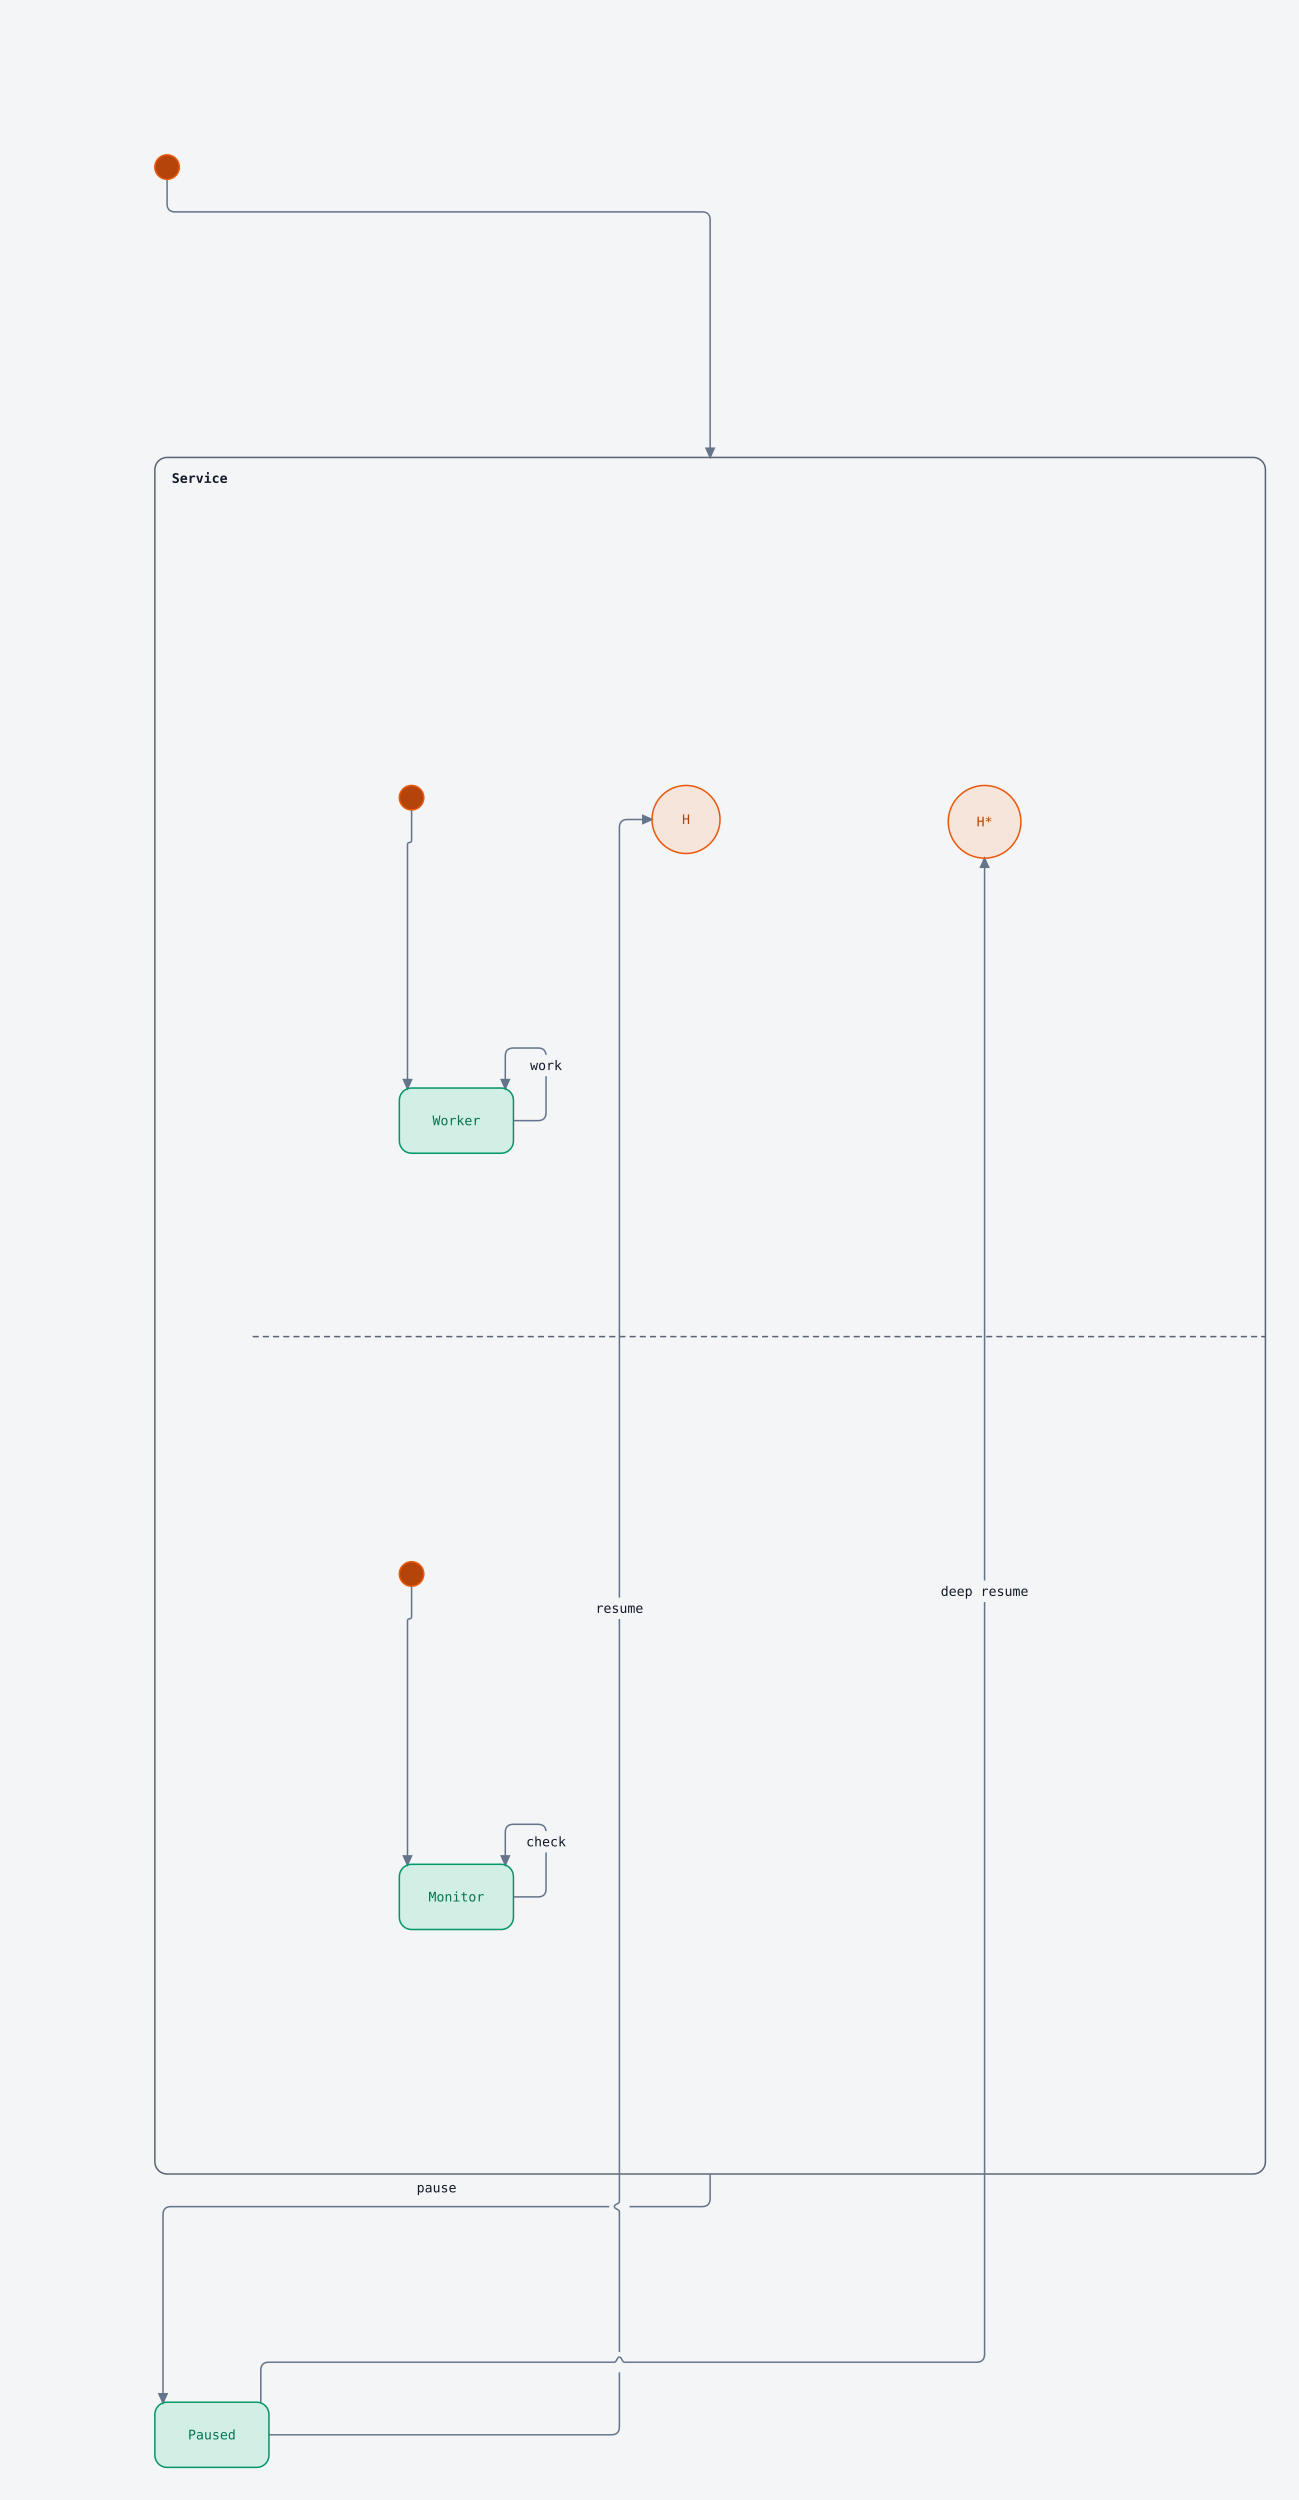
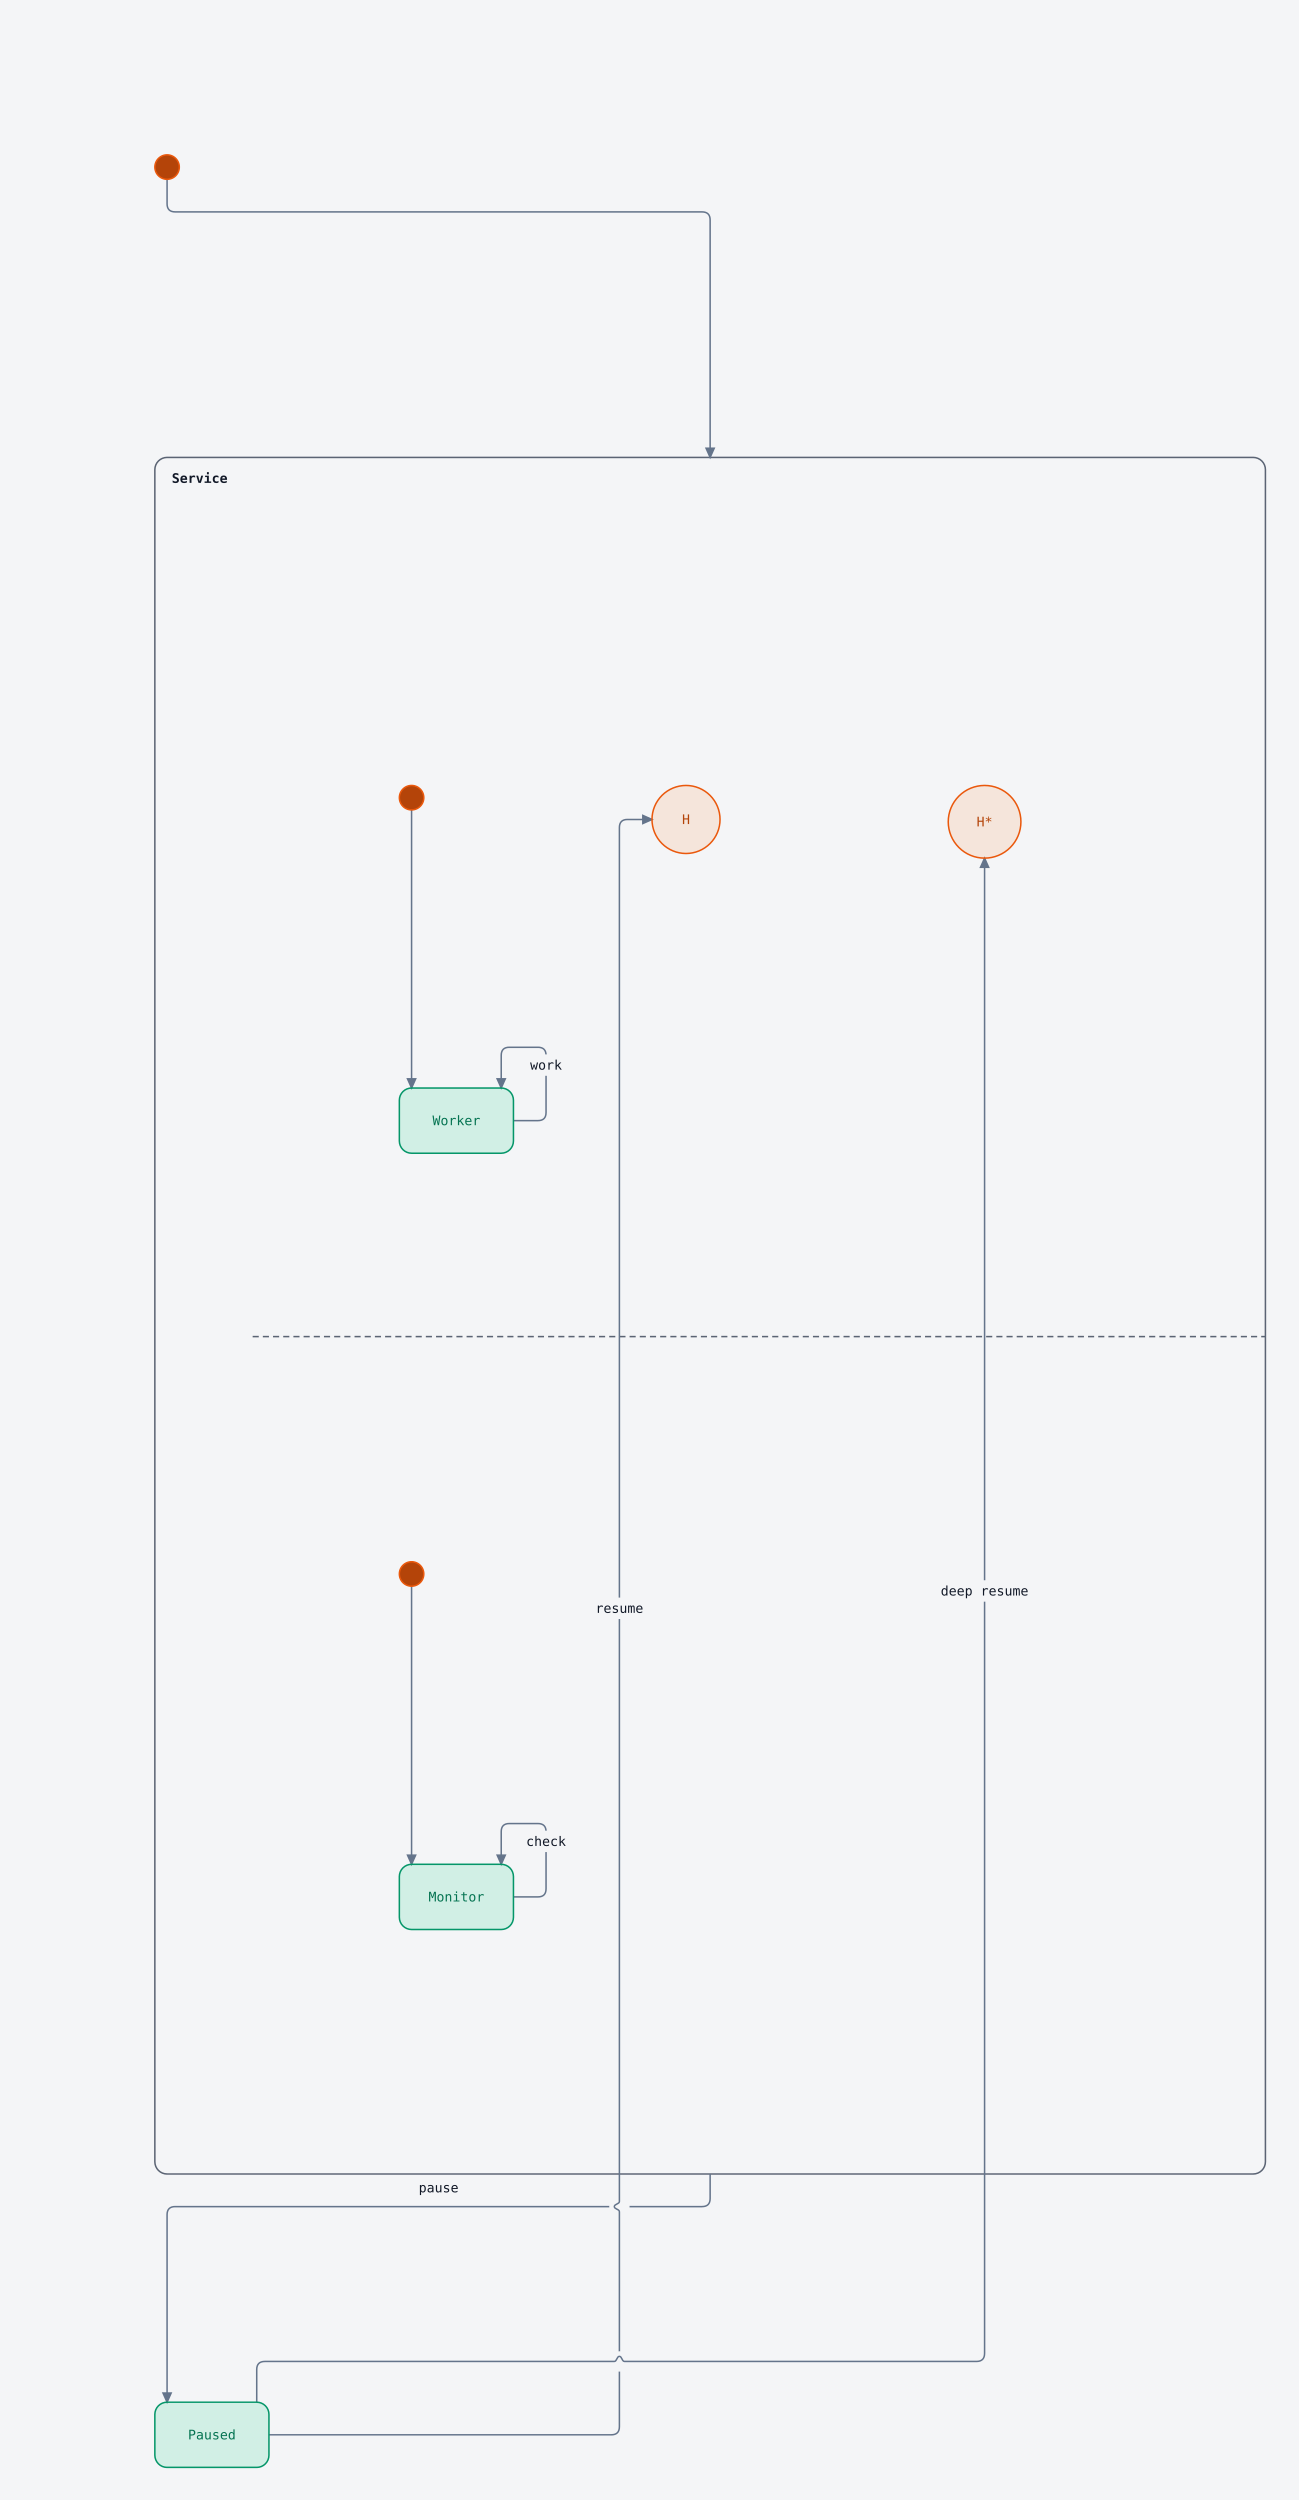
<svg xmlns="http://www.w3.org/2000/svg" viewBox="0 0 1275 2454" width="1275" height="2454" role="img" data-diagram="state" data-connector-options="{&#10;  style: Some(Rounded),&#10;  crossing: Bridge,&#10;  minimum_approach: 24,&#10;  corner_radius: 8,&#10;  bridge_radius: 5,&#10;  style_supplied_bpmn: false,&#10;  limits: {&#10;    candidates: 2000000,&#10;    subdivisions: 200000,&#10;    segments: 100000,&#10;    crossings: 10000,&#10;    output_units: 16777216,&#10;  },&#10;}" id="sl-u-73-74-61-74-65-2d-70-6c-61-6e-74-75-6d-6c-2d-68-69-73-74-6f-72-79-2d-6c-69-67-68-74-diagram">
  <defs>
    <marker id="sl-u-73-74-61-74-65-2d-70-6c-61-6e-74-75-6d-6c-2d-68-69-73-74-6f-72-79-2d-6c-69-67-68-74-sl-arrow" viewBox="-10 -6 16 12" refX="0" refY="0" markerWidth="16" markerHeight="12" markerUnits="userSpaceOnUse" orient="auto-start-reverse">
      <path d="M-9 -4 L0 0 L-9 4 Z" fill="#64748b" stroke="#64748b" stroke-width="1.5" />
    </marker>
    <marker id="sl-u-73-74-61-74-65-2d-70-6c-61-6e-74-75-6d-6c-2d-68-69-73-74-6f-72-79-2d-6c-69-67-68-74-sl-circle" viewBox="-10 -6 16 12" refX="0" refY="0" markerWidth="16" markerHeight="12" markerUnits="userSpaceOnUse" orient="auto-start-reverse">
      <path d="M-4 0 A4 4 0 1 0 4 0 A4 4 0 1 0 -4 0 Z" fill="#64748b" stroke="#64748b" stroke-width="1.5" />
    </marker>
    <marker id="sl-u-73-74-61-74-65-2d-70-6c-61-6e-74-75-6d-6c-2d-68-69-73-74-6f-72-79-2d-6c-69-67-68-74-sl-cross" viewBox="-10 -6 16 12" refX="0" refY="0" markerWidth="16" markerHeight="12" markerUnits="userSpaceOnUse" orient="auto-start-reverse">
      <path d="M-4 -4 L4 4 M-4 4 L4 -4" fill="none" stroke="#64748b" stroke-width="1.5" />
    </marker>
  </defs>
  <rect class="bg" x="0" y="0" width="1275" height="2454" fill="#f4f5f7" />
  <g class="state-backgrounds">
    <g class="state-group" data-state-id="root">
      <rect class="state-bounds" x="0" y="0" width="1275" height="2454" fill="none" stroke="none" />
    </g>
    <g class="state-group" data-state-id="Service" data-shape="rect" data-expanded="true" data-parent="root" data-role="Composite">
      <rect class="state-bounds" x="152" y="449" width="1090.134" height="1685" fill="none" stroke="none" pointer-events="none" aria-hidden="true" />
      <path class="state-outline" d="M1230.134 449 L1232.475 449.231 L1234.726 449.913 L1236.8 451.022 L1238.619 452.515 L1240.111 454.333 L1241.22 456.408 L1241.903 458.659 L1242.134 461 L1242.134 2122 L1241.903 2124.341 L1241.22 2126.592 L1240.111 2128.667 L1238.619 2130.485 L1236.8 2131.978 L1234.726 2133.087 L1232.475 2133.769 L1230.134 2134 L164 2134 L161.659 2133.769 L159.408 2133.087 L157.333 2131.978 L155.515 2130.485 L154.022 2128.667 L152.913 2126.592 L152.231 2124.341 L152 2122 L152 461 L152.231 458.659 L152.913 456.408 L154.022 454.333 L155.515 452.515 L157.333 451.022 L159.408 449.913 L161.659 449.231 L164 449 Z" fill="#f4f5f7" stroke="#5b6474" stroke-width="1.5" />
      <text class="state-label" data-label-owner="Service" x="196" y="474" text-anchor="middle" font-family="'JetBrains Mono', ui-monospace, SFMono-Regular, Menlo, Consolas, 'DejaVu Sans Mono', 'Liberation Mono', monospace" font-size="13" font-weight="700" fill="#111827">
        <tspan x="196" y="474">Service</tspan>
      </text>
    </g>
    <g class="state-group" data-state-id="Service::region0" data-shape="rect" data-expanded="true" data-parent="Service">
      <rect class="state-bounds" x="272" y="610" width="850.134" height="642" fill="none" stroke="none" pointer-events="none" aria-hidden="true" />
      <path class="state-outline" d="" fill="none" stroke="#5b6474" stroke-width="1.5" stroke-dasharray="6 4" />
    </g>
    <g class="state-group" data-state-id="Service.CONC1::region0" data-shape="rect" data-expanded="true" data-parent="Service">
      <rect class="state-bounds" x="272" y="1372" width="352" height="642" fill="none" stroke="none" pointer-events="none" aria-hidden="true" />
      <path class="state-outline" d="M248 1312 L1242.134 1312" fill="none" stroke="#5b6474" stroke-width="1.5" stroke-dasharray="6 4" />
    </g>
  </g>
  <g class="state-connections">
    <g class="state-connection" data-state-id="transition/2" data-source="Service.*start*Service" data-target="Service.Worker" data-display-source="Service.*start*Service" data-display-target="Service.Worker">
-       <path class="state-connector" d="M404 795 L404 825 Q404 827 402 827 L402 827 Q400 827 400 829 L400 1068.734" fill="none" stroke="#64748b" stroke-width="1.5" marker-end="url(#sl-u-73-74-61-74-65-2d-70-6c-61-6e-74-75-6d-6c-2d-68-69-73-74-6f-72-79-2d-6c-69-67-68-74-sl-arrow)" data-connector-id="transition/2" data-connector-source="Service.*start*Service" data-connector-target="Service.Worker" data-connector-route="M404 795 L404 827 L400 827 L400 1068.734" data-connector-key="0" />
+       <path class="state-connector" d="M404 795 L404 1068" fill="none" stroke="#64748b" stroke-width="1.5" marker-end="url(#sl-u-73-74-61-74-65-2d-70-6c-61-6e-74-75-6d-6c-2d-68-69-73-74-6f-72-79-2d-6c-69-67-68-74-sl-arrow)" data-connector-id="transition/2" data-connector-source="Service.*start*Service" data-connector-target="Service.Worker" data-connector-route="M404 795 L404 1068" data-connector-key="0" />
    </g>
    <g class="state-connection" data-state-id="transition/3" data-source="Service.Worker" data-target="Service.Worker" data-display-source="Service.Worker" data-display-target="Service.Worker">
-       <path class="state-connector" d="M504 1100 L528 1100 Q536 1100 536 1092 L536 1036.734 Q536 1028.734 528 1028.734 L504 1028.734 Q496 1028.734 496 1036.734 L496 1068.734" fill="none" stroke="#64748b" stroke-width="1.5" marker-end="url(#sl-u-73-74-61-74-65-2d-70-6c-61-6e-74-75-6d-6c-2d-68-69-73-74-6f-72-79-2d-6c-69-67-68-74-sl-arrow)" data-connector-id="transition/3" data-connector-source="Service.Worker" data-connector-target="Service.Worker" data-connector-route="M504 1100 L536 1100 L536 1028.734 L496 1028.734 L496 1068.734" data-connector-key="1" />
-       <rect x="516" y="1035.367" width="40" height="21" rx="3" fill="#f4f5f7" />
-       <text class="state-label" data-label-owner="transition/3" x="536" y="1050.367" text-anchor="middle" font-family="'JetBrains Mono', ui-monospace, SFMono-Regular, Menlo, Consolas, 'DejaVu Sans Mono', 'Liberation Mono', monospace" font-size="13" font-weight="400" fill="#111827">
-         <tspan x="536" y="1050.367">work</tspan>
+       <path class="state-connector" d="M504 1100 L528 1100 Q536 1100 536 1092 L536 1036 Q536 1028 528 1028 L500 1028 Q492 1028 492 1036 L492 1068" fill="none" stroke="#64748b" stroke-width="1.5" marker-end="url(#sl-u-73-74-61-74-65-2d-70-6c-61-6e-74-75-6d-6c-2d-68-69-73-74-6f-72-79-2d-6c-69-67-68-74-sl-arrow)" data-connector-id="transition/3" data-connector-source="Service.Worker" data-connector-target="Service.Worker" data-connector-route="M504 1100 L536 1100 L536 1028 L492 1028 L492 1068" data-connector-key="1" />
+       <rect x="516" y="1035" width="40" height="21" rx="3" fill="#f4f5f7" />
+       <text class="state-label" data-label-owner="transition/3" x="536" y="1050" text-anchor="middle" font-family="'JetBrains Mono', ui-monospace, SFMono-Regular, Menlo, Consolas, 'DejaVu Sans Mono', 'Liberation Mono', monospace" font-size="13" font-weight="400" fill="#111827">
+         <tspan x="536" y="1050">work</tspan>
      </text>
    </g>
    <g class="state-connection" data-state-id="transition/6" data-source="Service.CONC1.*start*CONC1" data-target="Service.CONC1.Monitor" data-display-source="Service.CONC1.*start*CONC1" data-display-target="Service.CONC1.Monitor">
-       <path class="state-connector" d="M404 1557 L404 1587 Q404 1589 402 1589 L402 1589 Q400 1589 400 1591 L400 1830.734" fill="none" stroke="#64748b" stroke-width="1.5" marker-end="url(#sl-u-73-74-61-74-65-2d-70-6c-61-6e-74-75-6d-6c-2d-68-69-73-74-6f-72-79-2d-6c-69-67-68-74-sl-arrow)" data-connector-id="transition/6" data-connector-source="Service.CONC1.*start*CONC1" data-connector-target="Service.CONC1.Monitor" data-connector-route="M404 1557 L404 1589 L400 1589 L400 1830.734" data-connector-key="2" />
+       <path class="state-connector" d="M404 1557 L404 1830" fill="none" stroke="#64748b" stroke-width="1.5" marker-end="url(#sl-u-73-74-61-74-65-2d-70-6c-61-6e-74-75-6d-6c-2d-68-69-73-74-6f-72-79-2d-6c-69-67-68-74-sl-arrow)" data-connector-id="transition/6" data-connector-source="Service.CONC1.*start*CONC1" data-connector-target="Service.CONC1.Monitor" data-connector-route="M404 1557 L404 1830" data-connector-key="2" />
    </g>
    <g class="state-connection" data-state-id="transition/7" data-source="Service.CONC1.Monitor" data-target="Service.CONC1.Monitor" data-display-source="Service.CONC1.Monitor" data-display-target="Service.CONC1.Monitor">
-       <path class="state-connector" d="M504 1862 L528 1862 Q536 1862 536 1854 L536 1798.734 Q536 1790.734 528 1790.734 L504 1790.734 Q496 1790.734 496 1798.734 L496 1830.734" fill="none" stroke="#64748b" stroke-width="1.5" marker-end="url(#sl-u-73-74-61-74-65-2d-70-6c-61-6e-74-75-6d-6c-2d-68-69-73-74-6f-72-79-2d-6c-69-67-68-74-sl-arrow)" data-connector-id="transition/7" data-connector-source="Service.CONC1.Monitor" data-connector-target="Service.CONC1.Monitor" data-connector-route="M504 1862 L536 1862 L536 1790.734 L496 1790.734 L496 1830.734" data-connector-key="3" />
-       <rect x="512" y="1797.367" width="48" height="21" rx="3" fill="#f4f5f7" />
-       <text class="state-label" data-label-owner="transition/7" x="536" y="1812.367" text-anchor="middle" font-family="'JetBrains Mono', ui-monospace, SFMono-Regular, Menlo, Consolas, 'DejaVu Sans Mono', 'Liberation Mono', monospace" font-size="13" font-weight="400" fill="#111827">
-         <tspan x="536" y="1812.367">check</tspan>
+       <path class="state-connector" d="M504 1862 L528 1862 Q536 1862 536 1854 L536 1798 Q536 1790 528 1790 L500 1790 Q492 1790 492 1798 L492 1830" fill="none" stroke="#64748b" stroke-width="1.5" marker-end="url(#sl-u-73-74-61-74-65-2d-70-6c-61-6e-74-75-6d-6c-2d-68-69-73-74-6f-72-79-2d-6c-69-67-68-74-sl-arrow)" data-connector-id="transition/7" data-connector-source="Service.CONC1.Monitor" data-connector-target="Service.CONC1.Monitor" data-connector-route="M504 1862 L536 1862 L536 1790 L492 1790 L492 1830" data-connector-key="3" />
+       <rect x="512" y="1797" width="48" height="21" rx="3" fill="#f4f5f7" />
+       <text class="state-label" data-label-owner="transition/7" x="536" y="1812" text-anchor="middle" font-family="'JetBrains Mono', ui-monospace, SFMono-Regular, Menlo, Consolas, 'DejaVu Sans Mono', 'Liberation Mono', monospace" font-size="13" font-weight="400" fill="#111827">
+         <tspan x="536" y="1812">check</tspan>
      </text>
    </g>
    <g class="state-connection" data-state-id="transition/10" data-source="*start*" data-target="Service" data-display-source="*start*" data-display-target="Service">
      <path class="state-connector" d="M164 176 L164 200 Q164 208 172 208 L689.067 208 Q697.067 208 697.067 216 L697.067 449" fill="none" stroke="#64748b" stroke-width="1.5" marker-end="url(#sl-u-73-74-61-74-65-2d-70-6c-61-6e-74-75-6d-6c-2d-68-69-73-74-6f-72-79-2d-6c-69-67-68-74-sl-arrow)" data-connector-id="transition/10" data-connector-source="*start*" data-connector-target="Service" data-connector-route="M164 176 L164 208 L697.067 208 L697.067 449" data-connector-key="4" />
    </g>
    <g class="state-connection" data-state-id="transition/11" data-source="Service" data-target="Paused" data-display-source="Service" data-display-target="Paused">
-       <path class="state-connector" d="M697.067 2134 L697.067 2158 Q697.067 2166 689.067 2166 L168 2166 Q160 2166 160 2174 L160 2358.734" fill="none" stroke="#64748b" stroke-width="1.5" marker-end="url(#sl-u-73-74-61-74-65-2d-70-6c-61-6e-74-75-6d-6c-2d-68-69-73-74-6f-72-79-2d-6c-69-67-68-74-sl-arrow)" data-connector-id="transition/11" data-connector-source="Service" data-connector-target="Paused" data-connector-route="M697.067 2134 L697.067 2166 L160 2166 L160 2358.734" data-connector-key="5" mask="url(#sl-u-73-74-61-74-65-2d-70-6c-61-6e-74-75-6d-6c-2d-68-69-73-74-6f-72-79-2d-6c-69-67-68-74-connector-underpass-5)" />
-       <rect x="404.533" y="2137" width="48" height="21" rx="3" fill="#f4f5f7" />
-       <text class="state-label" data-label-owner="transition/11" x="428.533" y="2152" text-anchor="middle" font-family="'JetBrains Mono', ui-monospace, SFMono-Regular, Menlo, Consolas, 'DejaVu Sans Mono', 'Liberation Mono', monospace" font-size="13" font-weight="400" fill="#111827">
-         <tspan x="428.533" y="2152">pause</tspan>
+       <path class="state-connector" d="M697.067 2134 L697.067 2158 Q697.067 2166 689.067 2166 L172 2166 Q164 2166 164 2174 L164 2358" fill="none" stroke="#64748b" stroke-width="1.5" marker-end="url(#sl-u-73-74-61-74-65-2d-70-6c-61-6e-74-75-6d-6c-2d-68-69-73-74-6f-72-79-2d-6c-69-67-68-74-sl-arrow)" data-connector-id="transition/11" data-connector-source="Service" data-connector-target="Paused" data-connector-route="M697.067 2134 L697.067 2166 L164 2166 L164 2358" data-connector-key="5" mask="url(#sl-u-73-74-61-74-65-2d-70-6c-61-6e-74-75-6d-6c-2d-68-69-73-74-6f-72-79-2d-6c-69-67-68-74-connector-underpass-5)" />
+       <rect x="406.533" y="2137" width="48" height="21" rx="3" fill="#f4f5f7" />
+       <text class="state-label" data-label-owner="transition/11" x="430.533" y="2152" text-anchor="middle" font-family="'JetBrains Mono', ui-monospace, SFMono-Regular, Menlo, Consolas, 'DejaVu Sans Mono', 'Liberation Mono', monospace" font-size="13" font-weight="400" fill="#111827">
+         <tspan x="430.533" y="2152">pause</tspan>
      </text>
    </g>
    <g class="state-connection" data-state-id="transition/12" data-source="Paused" data-target="Service.*historical*Service" data-display-source="Paused" data-display-target="Service.*historical*Service">
      <path class="state-connector" d="M264 2390 L600 2390 Q608 2390 608 2382 L608 2171 C608 2168.5 603 2168.5 603 2166 C603 2163.5 608 2163.5 608 2161 L608 812.394 Q608 804.394 616 804.394 L640 804.394" fill="none" stroke="#64748b" stroke-width="1.5" marker-end="url(#sl-u-73-74-61-74-65-2d-70-6c-61-6e-74-75-6d-6c-2d-68-69-73-74-6f-72-79-2d-6c-69-67-68-74-sl-arrow)" data-connector-id="transition/12" data-connector-source="Paused" data-connector-target="Service.*historical*Service" data-connector-route="M264 2390 L608 2390 L608 804.394 L640 804.394" data-connector-key="6" mask="url(#sl-u-73-74-61-74-65-2d-70-6c-61-6e-74-75-6d-6c-2d-68-69-73-74-6f-72-79-2d-6c-69-67-68-74-connector-underpass-6)" />
      <rect x="580" y="1568.197" width="56" height="21" rx="3" fill="#f4f5f7" />
      <text class="state-label" data-label-owner="transition/12" x="608" y="1583.197" text-anchor="middle" font-family="'JetBrains Mono', ui-monospace, SFMono-Regular, Menlo, Consolas, 'DejaVu Sans Mono', 'Liberation Mono', monospace" font-size="13" font-weight="400" fill="#111827">
        <tspan x="608" y="1583.197">resume</tspan>
      </text>
    </g>
    <g class="state-connection" data-state-id="transition/13" data-source="Paused" data-target="Service.*deephistory*Service" data-display-source="Paused" data-display-target="Service.*deephistory*Service">
-       <path class="state-connector" d="M256 2358.734 L256 2326.734 Q256 2318.734 264 2318.734 L603 2318.734 C605.5 2318.734 605.5 2313.734 608 2313.734 C610.5 2313.734 610.5 2318.734 613 2318.734 L958.461 2318.734 Q966.461 2318.734 966.461 2310.734 L966.461 842.345" fill="none" stroke="#64748b" stroke-width="1.5" marker-end="url(#sl-u-73-74-61-74-65-2d-70-6c-61-6e-74-75-6d-6c-2d-68-69-73-74-6f-72-79-2d-6c-69-67-68-74-sl-arrow)" data-connector-id="transition/13" data-connector-source="Paused" data-connector-target="Service.*deephistory*Service" data-connector-route="M256 2358.734 L256 2318.734 L966.461 2318.734 L966.461 842.345" data-connector-key="7" />
-       <rect x="918.461" y="1551.54" width="96" height="21" rx="3" fill="#f4f5f7" />
-       <text class="state-label" data-label-owner="transition/13" x="966.461" y="1566.54" text-anchor="middle" font-family="'JetBrains Mono', ui-monospace, SFMono-Regular, Menlo, Consolas, 'DejaVu Sans Mono', 'Liberation Mono', monospace" font-size="13" font-weight="400" fill="#111827">
-         <tspan x="966.461" y="1566.54">deep resume</tspan>
+       <path class="state-connector" d="M252 2358 L252 2326 Q252 2318 260 2318 L603 2318 C605.5 2318 605.5 2313 608 2313 C610.5 2313 610.5 2318 613 2318 L958.461 2318 Q966.461 2318 966.461 2310 L966.461 842.345" fill="none" stroke="#64748b" stroke-width="1.5" marker-end="url(#sl-u-73-74-61-74-65-2d-70-6c-61-6e-74-75-6d-6c-2d-68-69-73-74-6f-72-79-2d-6c-69-67-68-74-sl-arrow)" data-connector-id="transition/13" data-connector-source="Paused" data-connector-target="Service.*deephistory*Service" data-connector-route="M252 2358 L252 2318 L966.461 2318 L966.461 842.345" data-connector-key="7" />
+       <rect x="918.461" y="1551.173" width="96" height="21" rx="3" fill="#f4f5f7" />
+       <text class="state-label" data-label-owner="transition/13" x="966.461" y="1566.173" text-anchor="middle" font-family="'JetBrains Mono', ui-monospace, SFMono-Regular, Menlo, Consolas, 'DejaVu Sans Mono', 'Liberation Mono', monospace" font-size="13" font-weight="400" fill="#111827">
+         <tspan x="966.461" y="1566.173">deep resume</tspan>
      </text>
    </g>
  </g>
  <g class="state-nodes">
    <g class="state-node" data-state-id="Service.Worker" data-shape="rounded" data-expanded="true" data-parent="Service::region0" data-role="Simple">
      <rect class="state-bounds" x="392" y="1068" width="112" height="64" fill="none" stroke="none" pointer-events="none" aria-hidden="true" />
      <path class="state-outline" d="M492 1068 L494.341 1068.231 L496.592 1068.913 L498.667 1070.022 L500.485 1071.515 L501.978 1073.333 L503.087 1075.408 L503.769 1077.659 L504 1080 L504 1120 L503.769 1122.341 L503.087 1124.592 L501.978 1126.667 L500.485 1128.485 L498.667 1129.978 L496.592 1131.087 L494.341 1131.769 L492 1132 L404 1132 L401.659 1131.769 L399.408 1131.087 L397.333 1129.978 L395.515 1128.485 L394.022 1126.667 L392.913 1124.592 L392.231 1122.341 L392 1120 L392 1080 L392.231 1077.659 L392.913 1075.408 L394.022 1073.333 L395.515 1071.515 L397.333 1070.022 L399.408 1068.913 L401.659 1068.231 L404 1068 Z" fill="rgba(52, 211, 153, 0.18)" stroke="#059669" stroke-width="1.5" />
      <text class="state-label" data-label-owner="Service.Worker" x="448" y="1104.5" text-anchor="middle" font-family="'JetBrains Mono', ui-monospace, SFMono-Regular, Menlo, Consolas, 'DejaVu Sans Mono', 'Liberation Mono', monospace" font-size="13" font-weight="400" fill="#047351">
        <tspan x="448" y="1104.5">Worker</tspan>
      </text>
    </g>
    <g class="state-node" data-state-id="Service.*start*Service" data-shape="f-circ" data-expanded="true" data-parent="Service::region0" data-role="Initial">
      <rect class="state-bounds" x="392" y="771" width="24" height="73" fill="none" stroke="none" pointer-events="none" aria-hidden="true" />
      <path class="state-outline" d="M416 783 L415.942 784.176 L415.769 785.341 L415.483 786.483 L415.087 787.592 L414.583 788.657 L413.978 789.667 L413.276 790.613 L412.485 791.485 L411.613 792.276 L410.667 792.978 L409.657 793.583 L408.592 794.087 L407.483 794.483 L406.341 794.769 L405.176 794.942 L404 795 L402.824 794.942 L401.659 794.769 L400.517 794.483 L399.408 794.087 L398.343 793.583 L397.333 792.978 L396.387 792.276 L395.515 791.485 L394.724 790.613 L394.022 789.667 L393.417 788.657 L392.913 787.592 L392.517 786.483 L392.231 785.341 L392.058 784.176 L392 783 L392.058 781.824 L392.231 780.659 L392.517 779.517 L392.913 778.408 L393.417 777.343 L394.022 776.333 L394.724 775.387 L395.515 774.515 L396.387 773.724 L397.333 773.022 L398.343 772.417 L399.408 771.913 L400.517 771.517 L401.659 771.231 L402.824 771.058 L404 771 L405.176 771.058 L406.341 771.231 L407.483 771.517 L408.592 771.913 L409.657 772.417 L410.667 773.022 L411.613 773.724 L412.485 774.515 L413.276 775.387 L413.978 776.333 L414.583 777.343 L415.087 778.408 L415.483 779.517 L415.769 780.659 L415.942 781.824 L416 783 Z" fill="#b44409" stroke="#ea580c" stroke-width="1.5" />
    </g>
    <g class="state-node" data-state-id="Service.CONC1.Monitor" data-shape="rounded" data-expanded="true" data-parent="Service.CONC1::region0" data-role="Simple">
      <rect class="state-bounds" x="392" y="1830" width="112" height="64" fill="none" stroke="none" pointer-events="none" aria-hidden="true" />
      <path class="state-outline" d="M492 1830 L494.341 1830.231 L496.592 1830.913 L498.667 1832.022 L500.485 1833.515 L501.978 1835.333 L503.087 1837.408 L503.769 1839.659 L504 1842 L504 1882 L503.769 1884.341 L503.087 1886.592 L501.978 1888.667 L500.485 1890.485 L498.667 1891.978 L496.592 1893.087 L494.341 1893.769 L492 1894 L404 1894 L401.659 1893.769 L399.408 1893.087 L397.333 1891.978 L395.515 1890.485 L394.022 1888.667 L392.913 1886.592 L392.231 1884.341 L392 1882 L392 1842 L392.231 1839.659 L392.913 1837.408 L394.022 1835.333 L395.515 1833.515 L397.333 1832.022 L399.408 1830.913 L401.659 1830.231 L404 1830 Z" fill="rgba(52, 211, 153, 0.18)" stroke="#059669" stroke-width="1.5" />
      <text class="state-label" data-label-owner="Service.CONC1.Monitor" x="448" y="1866.5" text-anchor="middle" font-family="'JetBrains Mono', ui-monospace, SFMono-Regular, Menlo, Consolas, 'DejaVu Sans Mono', 'Liberation Mono', monospace" font-size="13" font-weight="400" fill="#047351">
        <tspan x="448" y="1866.5">Monitor</tspan>
      </text>
    </g>
    <g class="state-node" data-state-id="Service.CONC1.*start*CONC1" data-shape="f-circ" data-expanded="true" data-parent="Service.CONC1::region0" data-role="Initial">
      <rect class="state-bounds" x="392" y="1533" width="24" height="73" fill="none" stroke="none" pointer-events="none" aria-hidden="true" />
      <path class="state-outline" d="M416 1545 L415.942 1546.176 L415.769 1547.341 L415.483 1548.483 L415.087 1549.592 L414.583 1550.657 L413.978 1551.667 L413.276 1552.613 L412.485 1553.485 L411.613 1554.276 L410.667 1554.978 L409.657 1555.583 L408.592 1556.087 L407.483 1556.483 L406.341 1556.769 L405.176 1556.942 L404 1557 L402.824 1556.942 L401.659 1556.769 L400.517 1556.483 L399.408 1556.087 L398.343 1555.583 L397.333 1554.978 L396.387 1554.276 L395.515 1553.485 L394.724 1552.613 L394.022 1551.667 L393.417 1550.657 L392.913 1549.592 L392.517 1548.483 L392.231 1547.341 L392.058 1546.176 L392 1545 L392.058 1543.824 L392.231 1542.659 L392.517 1541.517 L392.913 1540.408 L393.417 1539.343 L394.022 1538.333 L394.724 1537.387 L395.515 1536.515 L396.387 1535.724 L397.333 1535.022 L398.343 1534.417 L399.408 1533.913 L400.517 1533.517 L401.659 1533.231 L402.824 1533.058 L404 1533 L405.176 1533.058 L406.341 1533.231 L407.483 1533.517 L408.592 1533.913 L409.657 1534.417 L410.667 1535.022 L411.613 1535.724 L412.485 1536.515 L413.276 1537.387 L413.978 1538.333 L414.583 1539.343 L415.087 1540.408 L415.483 1541.517 L415.769 1542.659 L415.942 1543.824 L416 1545 Z" fill="#b44409" stroke="#ea580c" stroke-width="1.5" />
    </g>
    <g class="state-node" data-state-id="Paused" data-shape="rounded" data-expanded="true" data-parent="root" data-role="Simple">
      <rect class="state-bounds" x="152" y="2358" width="112" height="64" fill="none" stroke="none" pointer-events="none" aria-hidden="true" />
      <path class="state-outline" d="M252 2358 L254.341 2358.231 L256.592 2358.913 L258.667 2360.022 L260.485 2361.515 L261.978 2363.333 L263.087 2365.408 L263.769 2367.659 L264 2370 L264 2410 L263.769 2412.341 L263.087 2414.592 L261.978 2416.667 L260.485 2418.485 L258.667 2419.978 L256.592 2421.087 L254.341 2421.769 L252 2422 L164 2422 L161.659 2421.769 L159.408 2421.087 L157.333 2419.978 L155.515 2418.485 L154.022 2416.667 L152.913 2414.592 L152.231 2412.341 L152 2410 L152 2370 L152.231 2367.659 L152.913 2365.408 L154.022 2363.333 L155.515 2361.515 L157.333 2360.022 L159.408 2358.913 L161.659 2358.231 L164 2358 Z" fill="rgba(52, 211, 153, 0.18)" stroke="#059669" stroke-width="1.5" />
      <text class="state-label" data-label-owner="Paused" x="208" y="2394.5" text-anchor="middle" font-family="'JetBrains Mono', ui-monospace, SFMono-Regular, Menlo, Consolas, 'DejaVu Sans Mono', 'Liberation Mono', monospace" font-size="13" font-weight="400" fill="#047351">
        <tspan x="208" y="2394.5">Paused</tspan>
      </text>
    </g>
    <g class="state-node" data-state-id="*start*" data-shape="f-circ" data-expanded="true" data-parent="root" data-role="Initial">
      <rect class="state-bounds" x="152" y="152" width="24" height="73" fill="none" stroke="none" pointer-events="none" aria-hidden="true" />
      <path class="state-outline" d="M176 164 L175.942 165.176 L175.769 166.341 L175.483 167.483 L175.087 168.592 L174.583 169.657 L173.978 170.667 L173.276 171.613 L172.485 172.485 L171.613 173.276 L170.667 173.978 L169.657 174.583 L168.592 175.087 L167.483 175.483 L166.341 175.769 L165.176 175.942 L164 176 L162.824 175.942 L161.659 175.769 L160.517 175.483 L159.408 175.087 L158.343 174.583 L157.333 173.978 L156.387 173.276 L155.515 172.485 L154.724 171.613 L154.022 170.667 L153.417 169.657 L152.913 168.592 L152.517 167.483 L152.231 166.341 L152.058 165.176 L152 164 L152.058 162.824 L152.231 161.659 L152.517 160.517 L152.913 159.408 L153.417 158.343 L154.022 157.333 L154.724 156.387 L155.515 155.515 L156.387 154.724 L157.333 154.022 L158.343 153.417 L159.408 152.913 L160.517 152.517 L161.659 152.231 L162.824 152.058 L164 152 L165.176 152.058 L166.341 152.231 L167.483 152.517 L168.592 152.913 L169.657 153.417 L170.667 154.022 L171.613 154.724 L172.485 155.515 L173.276 156.387 L173.978 157.333 L174.583 158.343 L175.087 159.408 L175.483 160.517 L175.769 161.659 L175.942 162.824 L176 164 Z" fill="#b44409" stroke="#ea580c" stroke-width="1.5" />
    </g>
    <g class="state-node" data-state-id="Service.*historical*Service" data-shape="circle" data-expanded="true" data-parent="Service::region0" data-role="ShallowHistory">
      <rect class="state-bounds" x="640" y="771" width="66.788" height="66.788" fill="none" stroke="none" pointer-events="none" aria-hidden="true" />
      <path class="state-outline" d="M706.788 804.394 L706.627 807.667 L706.147 810.909 L705.35 814.088 L704.246 817.174 L702.845 820.136 L701.16 822.947 L699.208 825.579 L697.007 828.007 L694.579 830.208 L691.947 832.16 L689.136 833.845 L686.174 835.246 L683.088 836.35 L679.909 837.147 L676.667 837.627 L673.394 837.788 L670.121 837.627 L666.879 837.147 L663.7 836.35 L660.615 835.246 L657.652 833.845 L654.841 832.16 L652.209 830.208 L649.781 828.007 L647.58 825.579 L645.628 822.947 L643.943 820.136 L642.542 817.174 L641.438 814.088 L640.642 810.909 L640.161 807.667 L640 804.394 L640.161 801.121 L640.642 797.879 L641.438 794.7 L642.542 791.615 L643.943 788.652 L645.628 785.841 L647.58 783.209 L649.781 780.781 L652.209 778.58 L654.841 776.628 L657.652 774.943 L660.615 773.542 L663.7 772.438 L666.879 771.642 L670.121 771.161 L673.394 771 L676.667 771.161 L679.909 771.642 L683.088 772.438 L686.174 773.542 L689.136 774.943 L691.947 776.628 L694.579 778.58 L697.007 780.781 L699.208 783.209 L701.16 785.841 L702.845 788.652 L704.246 791.615 L705.35 794.7 L706.147 797.879 L706.627 801.121 L706.788 804.394 Z" fill="rgba(251, 146, 60, 0.15)" stroke="#ea580c" stroke-width="1.5" />
      <text class="state-label" data-label-owner="Service.*historical*Service" x="673.394" y="808.894" text-anchor="middle" font-family="'JetBrains Mono', ui-monospace, SFMono-Regular, Menlo, Consolas, 'DejaVu Sans Mono', 'Liberation Mono', monospace" font-size="13" font-weight="400" fill="#b44409">
        <tspan x="673.394" y="808.894">H</tspan>
      </text>
    </g>
    <g class="state-node" data-state-id="Service.*deephistory*Service" data-shape="circle" data-expanded="true" data-parent="Service::region0" data-role="DeepHistory">
      <rect class="state-bounds" x="930.788" y="771" width="71.345" height="71.345" fill="none" stroke="none" pointer-events="none" aria-hidden="true" />
      <path class="state-outline" d="M1002.134 806.673 L1001.962 810.169 L1001.448 813.632 L1000.597 817.028 L999.418 820.324 L997.921 823.489 L996.122 826.491 L994.036 829.303 L991.685 831.897 L989.091 834.248 L986.28 836.333 L983.277 838.133 L980.112 839.63 L976.816 840.809 L973.42 841.66 L969.957 842.173 L966.461 842.345 L962.964 842.173 L959.502 841.66 L956.106 840.809 L952.81 839.63 L949.645 838.133 L946.642 836.333 L943.83 834.248 L941.237 831.897 L938.886 829.303 L936.8 826.491 L935 823.489 L933.504 820.324 L932.324 817.028 L931.474 813.632 L930.96 810.169 L930.788 806.673 L930.96 803.176 L931.474 799.713 L932.324 796.317 L933.504 793.021 L935 789.857 L936.8 786.854 L938.886 784.042 L941.237 781.448 L943.83 779.097 L946.642 777.012 L949.645 775.212 L952.81 773.715 L956.106 772.536 L959.502 771.685 L962.964 771.172 L966.461 771 L969.957 771.172 L973.42 771.685 L976.816 772.536 L980.112 773.715 L983.277 775.212 L986.28 777.012 L989.091 779.097 L991.685 781.448 L994.036 784.042 L996.122 786.854 L997.921 789.857 L999.418 793.021 L1000.597 796.317 L1001.448 799.713 L1001.962 803.176 L1002.134 806.673 Z" fill="rgba(251, 146, 60, 0.15)" stroke="#ea580c" stroke-width="1.5" />
      <text class="state-label" data-label-owner="Service.*deephistory*Service" x="966.461" y="811.173" text-anchor="middle" font-family="'JetBrains Mono', ui-monospace, SFMono-Regular, Menlo, Consolas, 'DejaVu Sans Mono', 'Liberation Mono', monospace" font-size="13" font-weight="400" fill="#b44409">
        <tspan x="966.461" y="811.173">H*</tspan>
      </text>
    </g>
  </g>
  <defs>
    <mask id="sl-u-73-74-61-74-65-2d-70-6c-61-6e-74-75-6d-6c-2d-68-69-73-74-6f-72-79-2d-6c-69-67-68-74-connector-underpass-5" maskUnits="userSpaceOnUse" x="0" y="0" width="1275" height="2454">
      <rect x="0" y="0" width="1275" height="2454" fill="white" />
      <circle cx="608" cy="2166" r="10" fill="black" />
    </mask>
    <mask id="sl-u-73-74-61-74-65-2d-70-6c-61-6e-74-75-6d-6c-2d-68-69-73-74-6f-72-79-2d-6c-69-67-68-74-connector-underpass-6" maskUnits="userSpaceOnUse" x="0" y="0" width="1275" height="2454">
      <rect x="0" y="0" width="1275" height="2454" fill="white" />
-       <circle cx="608" cy="2318.734" r="10" fill="black" />
+       <circle cx="608" cy="2318" r="10" fill="black" />
    </mask>
  </defs>
</svg>
